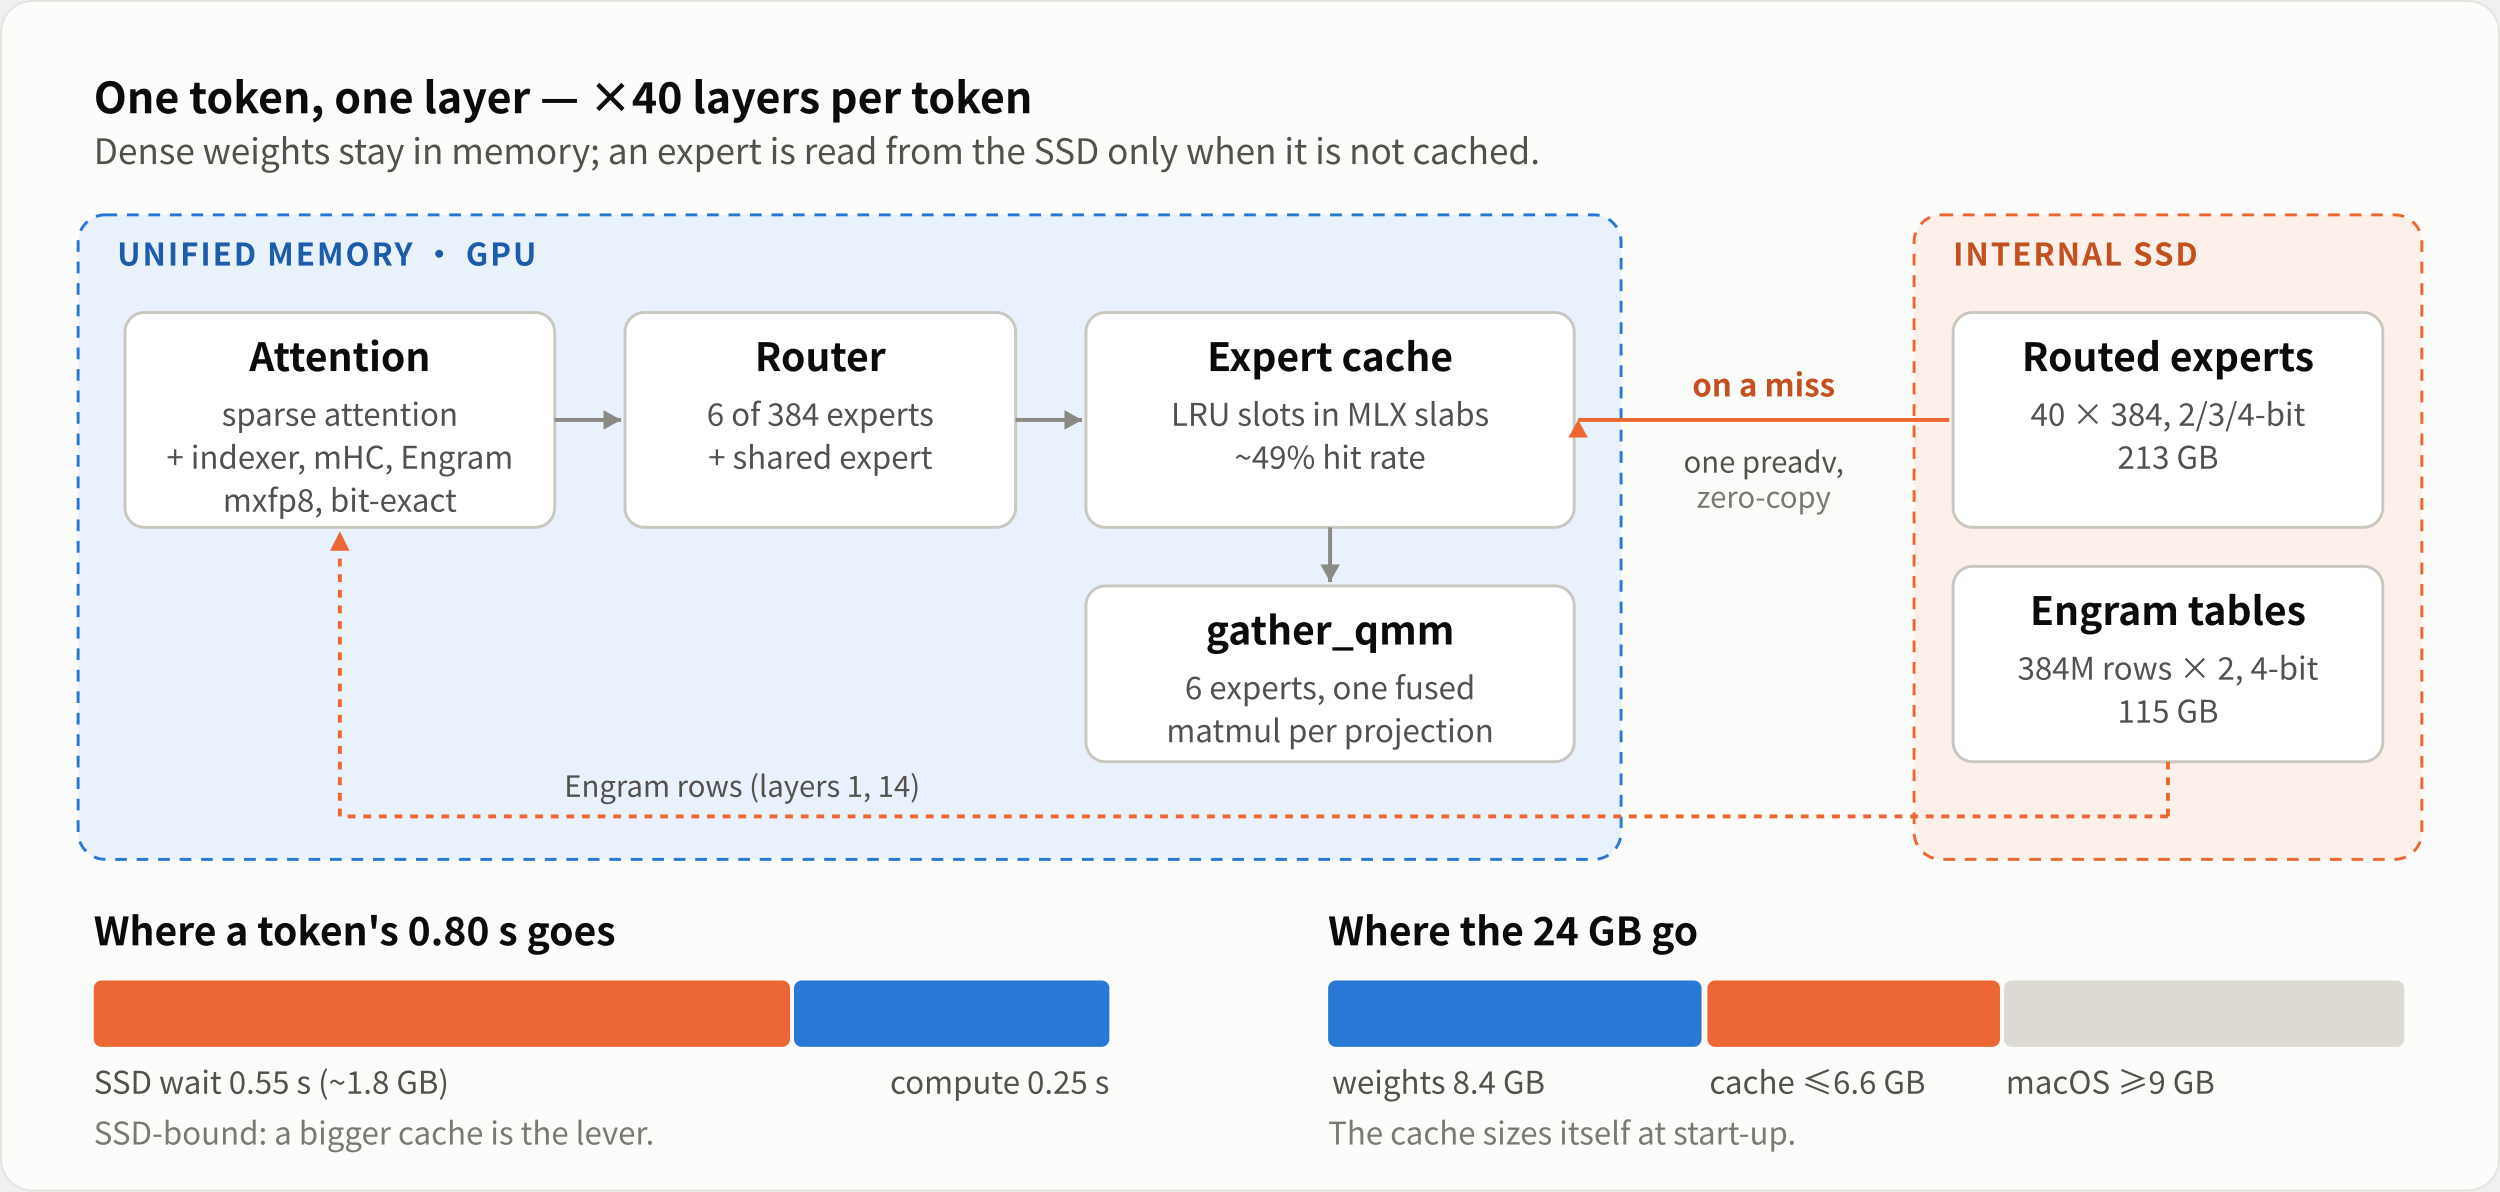
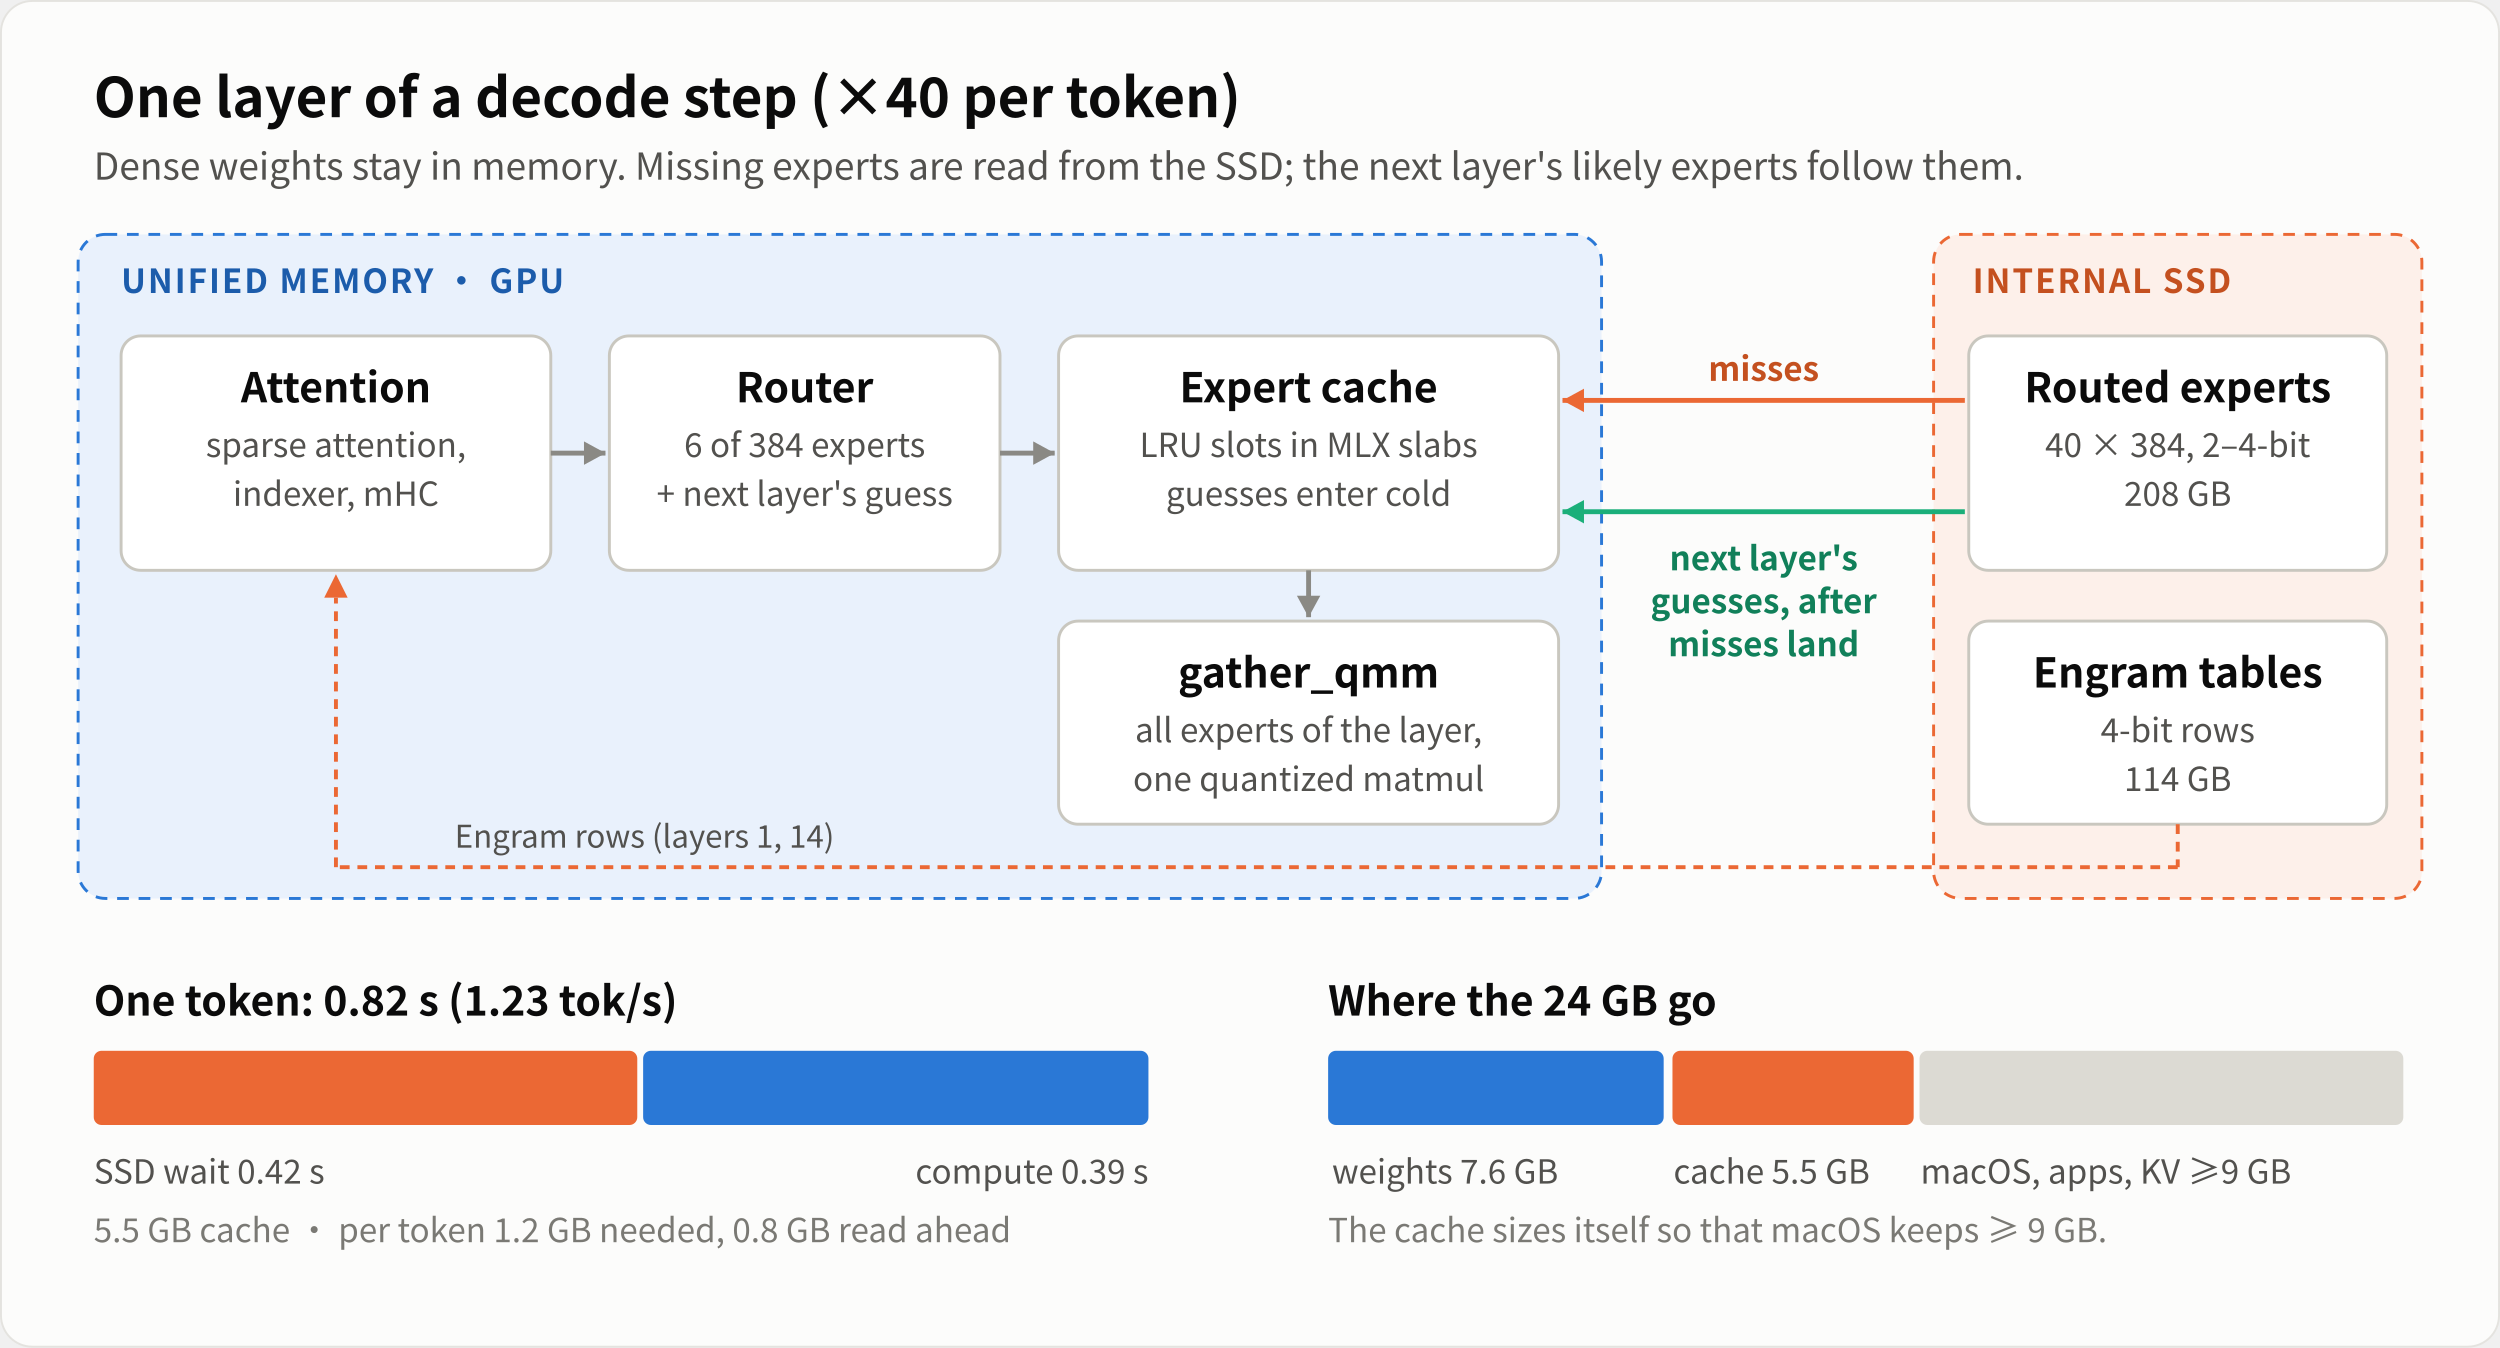
- <svg xmlns="http://www.w3.org/2000/svg" width="1280" height="610" viewBox="0 0 1280 610" role="img" aria-label="How DeepInfer-Mac streams experts from the SSD, and where time and memory go">
+ <svg xmlns="http://www.w3.org/2000/svg" width="1280" height="690" viewBox="0 0 1280 690" role="img" aria-label="How DeepInfer-Mac streams experts from the SSD, and where time and memory go">
  <style>
  .card { fill: #fcfcfb; stroke: #e4e3df; }
  .t1 { fill: #0b0b0b; } .t2 { fill: #52514e; } .t3 { fill: #7a7974; }
-   .ram { fill: #2a78d6; } .read { fill: #eb6834; } .disk { fill: #dcdad3; }
+   .ram { fill: #2a78d6; } .read { fill: #eb6834; } .spec { fill: #1baf7a; } .disk { fill: #dcdad3; } .attn { fill: #b9b7af; }
  .gpu { fill: #e9f1fc; stroke: #2a78d6; } .ssdbox { fill: #fdf0ea; stroke: #eb6834; }
  .box { fill: #ffffff; stroke: #c9c7bf; } .wire { stroke: #8a8984; } .ah { fill: #8a8984; }
-   .wire-read { stroke: #eb6834; } .ah-read { fill: #eb6834; }
-   .accent { fill: #1c5cab; } .accent2 { fill: #c4501f; }
+   .wire-read { stroke: #eb6834; } .ah-read { fill: #eb6834; } .wire-spec { stroke: #1baf7a; } .ah-spec { fill: #1baf7a; }
+   .accent { fill: #1c5cab; } .accent2 { fill: #c4501f; } .accent3 { fill: #11805a; }
+   .grid { stroke: #e4e3df; } .axis { stroke: #8a8984; }
+   .l-ov { stroke: #2a78d6; } .l-iw { stroke: #1baf7a; } .d-ov { fill: #2a78d6; } .d-iw { fill: #1baf7a; }
+   .ring { stroke: #fcfcfb; }
  @media (prefers-color-scheme: dark) {
    .card { fill: #161b22; stroke: #30363d; }
    .t1 { fill: #f0efec; } .t2 { fill: #c3c2b7; } .t3 { fill: #94938c; }
-     .ram { fill: #3987e5; } .read { fill: #d95926; } .disk { fill: #3a3a37; }
+     .ram { fill: #3987e5; } .read { fill: #d95926; } .spec { fill: #199e70; } .disk { fill: #3a3a37; } .attn { fill: #5b5a55; }
    .gpu { fill: #14243a; stroke: #3987e5; } .ssdbox { fill: #2e1c14; stroke: #d95926; }
    .box { fill: #0d1117; stroke: #484f58; } .wire { stroke: #8b949e; } .ah { fill: #8b949e; }
-     .wire-read { stroke: #e0703f; } .ah-read { fill: #e0703f; }
-     .accent { fill: #86b6ef; } .accent2 { fill: #f08a5d; }
+     .wire-read { stroke: #e0703f; } .ah-read { fill: #e0703f; } .wire-spec { stroke: #2bbd88; } .ah-spec { fill: #2bbd88; }
+     .accent { fill: #86b6ef; } .accent2 { fill: #f08a5d; } .accent3 { fill: #5fd3a6; }
+     .grid { stroke: #30363d; } .axis { stroke: #8b949e; }
+     .l-ov { stroke: #3987e5; } .l-iw { stroke: #2bbd88; } .d-ov { fill: #3987e5; } .d-iw { fill: #2bbd88; }
+     .ring { stroke: #161b22; }
  }
  text { font-family: -apple-system, BlinkMacSystemFont, 'Segoe UI', 'PingFang SC', 'Noto Sans CJK SC', Helvetica, Arial, sans-serif; }
  .mono { font-family: ui-monospace, SFMono-Regular, Menlo, Consolas, 'PingFang SC', 'Noto Sans Mono CJK SC', monospace; }
</style>
-   <rect class="card" x="0.5" y="0.5" width="1279" height="609" rx="16" />
-   <text class="t1" x="48" y="58" font-size="22" font-weight="700">One token, one layer — ×40 layers per token</text>
-   <text class="t2" x="48" y="84" font-size="18">Dense weights stay in memory; an expert is read from the SSD only when it is not cached.</text>
-   <rect class="gpu" x="40" y="110" width="790" height="330" rx="14" stroke-width="1.5" stroke-dasharray="6 5" />
-   <text class="accent" x="60" y="136" font-size="16" font-weight="700" letter-spacing="1">UNIFIED MEMORY · GPU</text>
-   <rect class="ssdbox" x="980" y="110" width="260" height="330" rx="14" stroke-width="1.5" stroke-dasharray="6 5" />
-   <text class="accent2" x="1000" y="136" font-size="16" font-weight="700" letter-spacing="1">INTERNAL SSD</text>
-   <rect class="box" x="64" y="160" width="220" height="110" rx="10" stroke-width="1.5" />
-   <text class="t1" x="174.0" y="190" font-size="20" font-weight="600" text-anchor="middle">Attention</text>
-   <text class="t2" x="174.0" y="218" font-size="16" text-anchor="middle">sparse attention</text>
-   <text class="t2" x="174.0" y="240" font-size="16" text-anchor="middle">+ indexer, mHC, Engram</text>
-   <text class="t2" x="174.0" y="262" font-size="16" text-anchor="middle">mxfp8, bit-exact</text>
-   <rect class="box" x="320" y="160" width="200" height="110" rx="10" stroke-width="1.5" />
-   <text class="t1" x="420.0" y="190" font-size="20" font-weight="600" text-anchor="middle">Router</text>
-   <text class="t2" x="420.0" y="218" font-size="16" text-anchor="middle">6 of 384 experts</text>
-   <text class="t2" x="420.0" y="240" font-size="16" text-anchor="middle">+ shared expert</text>
-   <rect class="box" x="556" y="160" width="250" height="110" rx="10" stroke-width="1.5" />
-   <text class="t1" x="681.0" y="190" font-size="20" font-weight="600" text-anchor="middle">Expert cache</text>
-   <text class="t2" x="681.0" y="218" font-size="16" text-anchor="middle">LRU slots in MLX slabs</text>
-   <text class="t2" x="681.0" y="240" font-size="16" text-anchor="middle">~49% hit rate</text>
-   <rect class="box" x="556" y="300" width="250" height="90" rx="10" stroke-width="1.5" />
-   <text class="t1" x="681.0" y="330" font-size="20" font-weight="600" text-anchor="middle">gather_qmm</text>
-   <text class="t2" x="681.0" y="358" font-size="16" text-anchor="middle">6 experts, one fused</text>
-   <text class="t2" x="681.0" y="380" font-size="16" text-anchor="middle">matmul per projection</text>
-   <rect class="box" x="1000" y="160" width="220" height="110" rx="10" stroke-width="1.5" />
-   <text class="t1" x="1110.0" y="190" font-size="20" font-weight="600" text-anchor="middle">Routed experts</text>
-   <text class="t2" x="1110.0" y="218" font-size="16" text-anchor="middle">40 × 384, 2/3/4-bit</text>
-   <text class="t2" x="1110.0" y="240" font-size="16" text-anchor="middle">213 GB</text>
-   <rect class="box" x="1000" y="290" width="220" height="100" rx="10" stroke-width="1.5" />
-   <text class="t1" x="1110.0" y="320" font-size="20" font-weight="600" text-anchor="middle">Engram tables</text>
-   <text class="t2" x="1110.0" y="348" font-size="16" text-anchor="middle">384M rows × 2, 4-bit</text>
-   <text class="t2" x="1110.0" y="370" font-size="16" text-anchor="middle">115 GB</text>
-   <line class="wire" x1="284" y1="215" x2="318" y2="215" stroke-width="2" />
-   <path class="ah" d="M318 215 l-9 -5 v10 z" />
-   <line class="wire" x1="520" y1="215" x2="554" y2="215" stroke-width="2" />
-   <path class="ah" d="M554 215 l-9 -5 v10 z" />
-   <line class="wire" x1="681" y1="270" x2="681" y2="298" stroke-width="2" />
-   <path class="ah" d="M681 298 l-5 -9 h10 z" />
-   <line class="wire-read" x1="998" y1="215" x2="808" y2="215" stroke-width="2" />
-   <path class="ah-read" d="M808 215 l5 9 h-10 z" />
-   <text class="accent2" x="903" y="203" font-size="16" font-weight="600" text-anchor="middle">on a miss</text>
-   <text class="t2" x="903" y="242" font-size="15" text-anchor="middle">one preadv,</text>
-   <text class="t3" x="903" y="260" font-size="15" text-anchor="middle">zero-copy</text>
-   <line class="wire-read" x1="1110" y1="390" x2="1110" y2="418" stroke-width="2" stroke-dasharray="4 4" />
-   <line class="wire-read" x1="1110" y1="418" x2="174" y2="418" stroke-width="2" stroke-dasharray="4 4" />
-   <line class="wire-read" x1="174" y1="418" x2="174" y2="282" stroke-width="2" stroke-dasharray="4 4" />
-   <path class="ah-read" d="M174 272 l-5 10 h10 z" />
-   <text class="t2" x="380" y="408" font-size="15" text-anchor="middle">Engram rows (layers 1, 14)</text>
-   <text class="t1" x="48" y="484" font-size="20" font-weight="700">Where a token's 0.80 s goes</text>
-   <rect class="read" x="48" y="502" width="356.5" height="34" rx="4" />
-   <rect class="ram" x="406.5" y="502" width="161.5" height="34" rx="4" />
-   <text class="t2" x="48" y="560" font-size="16">SSD wait 0.55 s (~1.8 GB)</text>
-   <text class="t2" x="568" y="560" font-size="16" text-anchor="end">compute 0.25 s</text>
-   <text class="t3" x="48" y="586" font-size="16">SSD-bound: a bigger cache is the lever.</text>
-   <text class="t1" x="680" y="484" font-size="20" font-weight="700">Where the 24 GB go</text>
-   <rect class="ram" x="680" y="502" width="191.2" height="34" rx="4" />
-   <text class="t2" x="682" y="560" font-size="16">weights 8.4 GB</text>
-   <rect class="read" x="874.2" y="502" width="149.8" height="34" rx="4" />
-   <text class="t2" x="875.2" y="560" font-size="16">cache ≤6.6 GB</text>
-   <rect class="disk" x="1026.0" y="502" width="205.0" height="34" rx="4" />
-   <text class="t2" x="1027.0" y="560" font-size="16">macOS ≥9 GB</text>
-   <text class="t3" x="680" y="586" font-size="16">The cache sizes itself at start-up.</text>
+   <rect class="card" x="0.5" y="0.5" width="1279" height="689" rx="16" />
+   <text class="t1" x="48" y="60" font-size="28" font-weight="700">One layer of a decode step (×40 per token)</text>
+   <text class="t2" x="48" y="92" font-size="19">Dense weights stay in memory. Missing experts are read from the SSD; the next layer's likely experts follow them.</text>
+   <rect class="gpu" x="40" y="120" width="780" height="340" rx="14" stroke-width="1.5" stroke-dasharray="6 5" />
+   <text class="accent" x="62" y="150" font-size="17" font-weight="700" letter-spacing="1">UNIFIED MEMORY · GPU</text>
+   <rect class="ssdbox" x="990" y="120" width="250" height="340" rx="14" stroke-width="1.5" stroke-dasharray="6 5" />
+   <text class="accent2" x="1010" y="150" font-size="17" font-weight="700" letter-spacing="1">INTERNAL SSD</text>
+   <rect class="box" x="62" y="172" width="220" height="120" rx="10" stroke-width="1.5" />
+   <text class="t1" x="172.0" y="206" font-size="21" font-weight="600" text-anchor="middle">Attention</text>
+   <text class="t2" x="172.0" y="234" font-size="17" text-anchor="middle">sparse attention,</text>
+   <text class="t2" x="172.0" y="259" font-size="17" text-anchor="middle">indexer, mHC</text>
+   <rect class="box" x="312" y="172" width="200" height="120" rx="10" stroke-width="1.5" />
+   <text class="t1" x="412.0" y="206" font-size="21" font-weight="600" text-anchor="middle">Router</text>
+   <text class="t2" x="412.0" y="234" font-size="17" text-anchor="middle">6 of 384 experts</text>
+   <text class="t2" x="412.0" y="259" font-size="17" text-anchor="middle">+ next layer's guess</text>
+   <rect class="box" x="542" y="172" width="256" height="120" rx="10" stroke-width="1.5" />
+   <text class="t1" x="670.0" y="206" font-size="21" font-weight="600" text-anchor="middle">Expert cache</text>
+   <text class="t2" x="670.0" y="234" font-size="17" text-anchor="middle">LRU slots in MLX slabs</text>
+   <text class="t2" x="670.0" y="259" font-size="17" text-anchor="middle">guesses enter cold</text>
+   <rect class="box" x="542" y="318" width="256" height="104" rx="10" stroke-width="1.5" />
+   <text class="t1" x="670.0" y="352" font-size="21" font-weight="600" text-anchor="middle">gather_qmm</text>
+   <text class="t2" x="670.0" y="380" font-size="17" text-anchor="middle">all experts of the layer,</text>
+   <text class="t2" x="670.0" y="405" font-size="17" text-anchor="middle">one quantized matmul</text>
+   <rect class="box" x="1008" y="172" width="214" height="120" rx="10" stroke-width="1.5" />
+   <text class="t1" x="1115.0" y="206" font-size="21" font-weight="600" text-anchor="middle">Routed experts</text>
+   <text class="t2" x="1115.0" y="234" font-size="17" text-anchor="middle">40 × 384, 2–4-bit</text>
+   <text class="t2" x="1115.0" y="259" font-size="17" text-anchor="middle">208 GB</text>
+   <rect class="box" x="1008" y="318" width="214" height="104" rx="10" stroke-width="1.5" />
+   <text class="t1" x="1115.0" y="352" font-size="21" font-weight="600" text-anchor="middle">Engram tables</text>
+   <text class="t2" x="1115.0" y="380" font-size="17" text-anchor="middle">4-bit rows</text>
+   <text class="t2" x="1115.0" y="405" font-size="17" text-anchor="middle">114 GB</text>
+   <line class="wire" x1="282" y1="232" x2="310" y2="232" stroke-width="2.5" />
+   <path class="ah" d="M310 232 l-11 -6 v12 z" />
+   <line class="wire" x1="512" y1="232" x2="540" y2="232" stroke-width="2.5" />
+   <path class="ah" d="M540 232 l-11 -6 v12 z" />
+   <line class="wire" x1="670" y1="292" x2="670" y2="316" stroke-width="2.5" />
+   <path class="ah" d="M670 316 l-6 -11 h12 z" />
+   <line class="wire-read" x1="1006" y1="205" x2="800" y2="205" stroke-width="2.5" />
+   <path class="ah-read" d="M800 205 l11 -6 v12 z" />
+   <line class="wire-spec" x1="1006" y1="262" x2="800" y2="262" stroke-width="2.5" />
+   <path class="ah-spec" d="M800 262 l11 -6 v12 z" />
+   <text class="accent2" x="903" y="195" font-size="17" font-weight="600" text-anchor="middle">misses</text>
+   <text class="accent3" x="903" y="292" font-size="17" font-weight="600" text-anchor="middle">next layer's</text>
+   <text class="accent3" x="903" y="314" font-size="17" font-weight="600" text-anchor="middle">guesses, after</text>
+   <text class="accent3" x="903" y="336" font-size="17" font-weight="600" text-anchor="middle">misses land</text>
+   <line class="wire-read" x1="1115" y1="422" x2="1115" y2="444" stroke-width="2" stroke-dasharray="5 4" />
+   <line class="wire-read" x1="1115" y1="444" x2="172" y2="444" stroke-width="2" stroke-dasharray="5 4" />
+   <line class="wire-read" x1="172" y1="444" x2="172" y2="306" stroke-width="2" stroke-dasharray="5 4" />
+   <path class="ah-read" d="M172 294 l-6 12 h12 z" />
+   <text class="t2" x="330" y="434" font-size="16" text-anchor="middle">Engram rows (layers 1, 14)</text>
+   <text class="t1" x="48" y="520" font-size="21" font-weight="700">One token: 0.82 s (1.23 tok/s)</text>
+   <rect class="read" x="48" y="538" width="278.282" height="38" rx="4" />
+   <rect class="ram" x="329.282" y="538" width="258.718" height="38" rx="4" />
+   <text class="t2" x="48" y="606" font-size="17">SSD wait 0.42 s</text>
+   <text class="t2" x="588" y="606" font-size="17" text-anchor="end">compute 0.39 s</text>
+   <text class="t3" x="48" y="636" font-size="17">5.5 GB cache · per token 1.2 GB needed, 0.8 GB read ahead</text>
+   <text class="t1" x="680" y="520" font-size="21" font-weight="700">Where the 24 GB go</text>
+   <rect class="ram" x="680" y="538" width="171.8" height="38" rx="4" />
+   <text class="t2" x="682" y="606" font-size="17">weights 7.6 GB</text>
+   <rect class="read" x="856.3" y="538" width="123.5" height="38" rx="4" />
+   <text class="t2" x="856.8" y="606" font-size="17">cache 5.5 GB</text>
+   <rect class="disk" x="982.8" y="538" width="247.7" height="38" rx="4" />
+   <text class="t2" x="983.3" y="606" font-size="17">macOS, apps, KV ≥9 GB</text>
+   <text class="t3" x="680" y="636" font-size="17">The cache sizes itself so that macOS keeps ≥ 9 GB.</text>
</svg>
